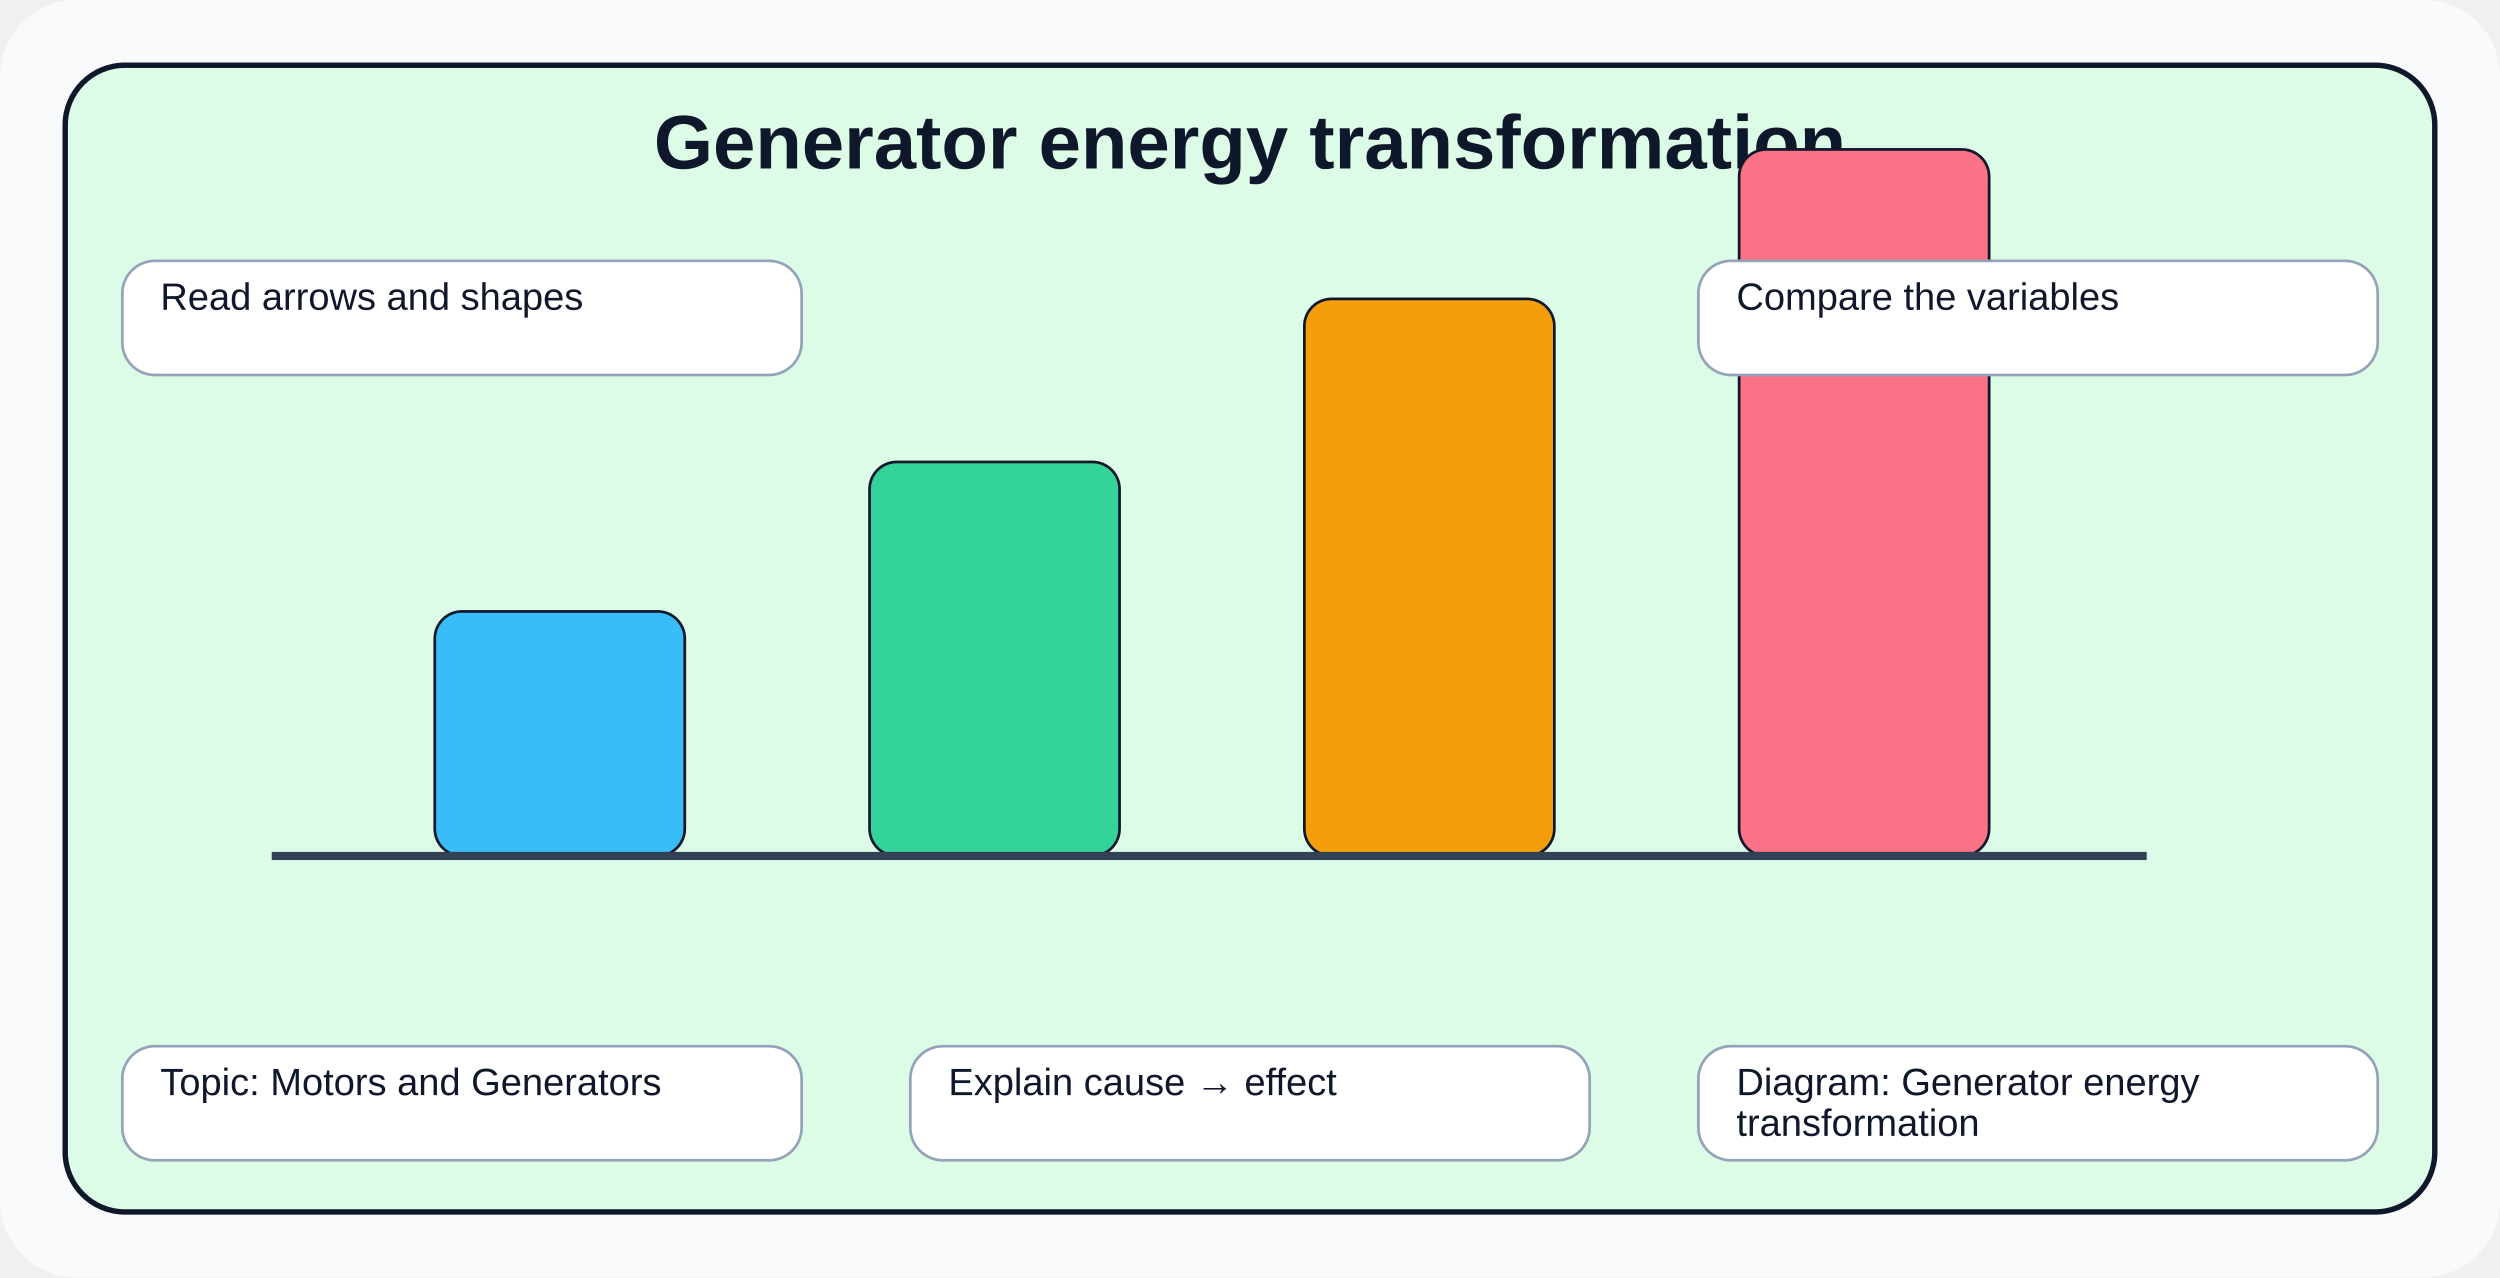
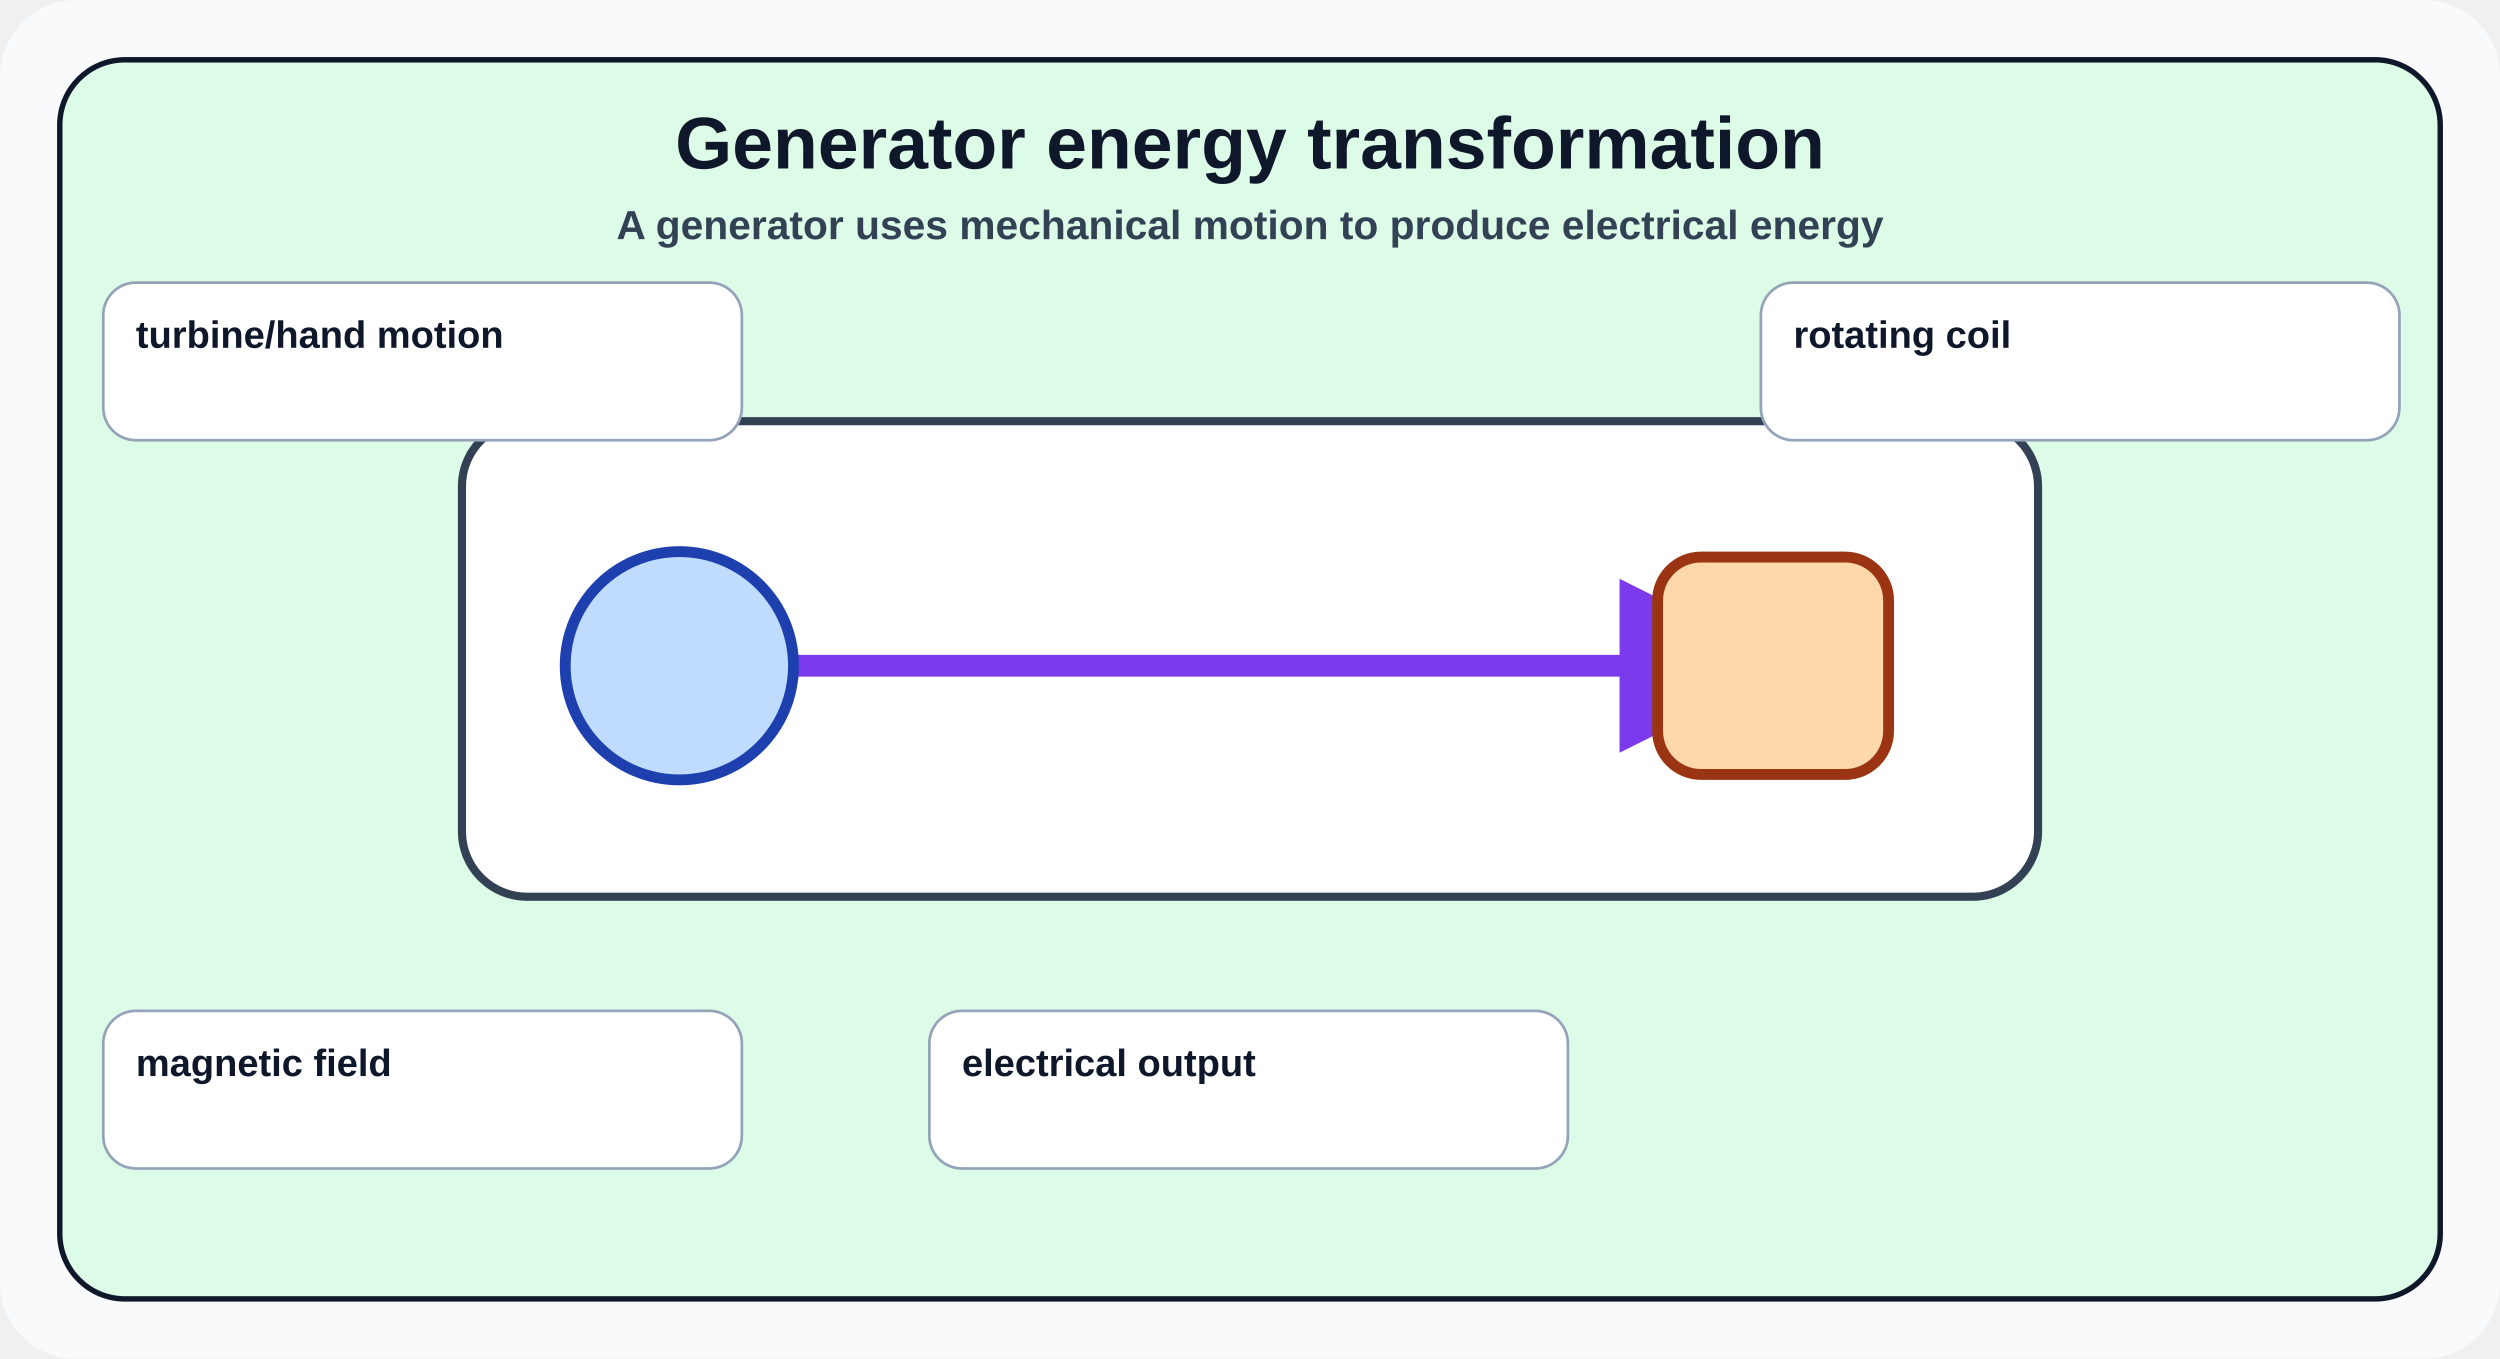
- <svg xmlns="http://www.w3.org/2000/svg" width="100%" height="470" viewBox="0 0 920 470" role="img" aria-labelledby="title desc">
-   <rect width="920" height="470" rx="28" fill="#f8fafc" />
-   <rect x="24" y="24" width="872" height="422" rx="22" fill="#dcfce7" stroke="#0f172a" stroke-width="2" />
-   <text x="460" y="62" text-anchor="middle" font-family="Arial, sans-serif" font-size="28" font-weight="700" fill="#0f172a">Generator energy transformation</text>
-   <rect x="160" y="225" width="92" height="90" rx="10" fill="#38bdf8" stroke="#0f172a" />
-   <rect x="320" y="170" width="92" height="145" rx="10" fill="#34d399" stroke="#0f172a" />
-   <rect x="480" y="110" width="92" height="205" rx="10" fill="#f59e0b" stroke="#0f172a" />
-   <rect x="640" y="55" width="92" height="260" rx="10" fill="#fb7185" stroke="#0f172a" />
-   <line x1="100" y1="315" x2="790" y2="315" stroke="#334155" stroke-width="3" />
-   <rect x="45" y="385" width="250" height="42" rx="12" fill="#ffffff" stroke="#94a3b8" />
-   <text x="59" y="403" font-family="Arial, sans-serif" font-size="14" fill="#0f172a">Topic: Motors and Generators</text>
-   <rect x="625" y="385" width="250" height="42" rx="12" fill="#ffffff" stroke="#94a3b8" />
-   <text x="639" y="403" font-family="Arial, sans-serif" font-size="14" fill="#0f172a">Diagram: Generator energy</text>
-   <text x="639" y="418" font-family="Arial, sans-serif" font-size="14" fill="#0f172a">transformation</text>
-   <rect x="45" y="96" width="250" height="42" rx="12" fill="#ffffff" stroke="#94a3b8" />
-   <text x="59" y="114" font-family="Arial, sans-serif" font-size="14" fill="#0f172a">Read arrows and shapes</text>
-   <rect x="625" y="96" width="250" height="42" rx="12" fill="#ffffff" stroke="#94a3b8" />
-   <text x="639" y="114" font-family="Arial, sans-serif" font-size="14" fill="#0f172a">Compare the variables</text>
-   <rect x="335" y="385" width="250" height="42" rx="12" fill="#ffffff" stroke="#94a3b8" />
-   <text x="349" y="403" font-family="Arial, sans-serif" font-size="14" fill="#0f172a">Explain cause → effect</text>
+ <svg xmlns="http://www.w3.org/2000/svg" width="100%" height="500" viewBox="0 0 920 500" role="img" aria-labelledby="title desc">
+   <rect width="920" height="500" rx="28" fill="#f8fafc" />
+   <rect x="22" y="22" width="876" height="456" rx="24" fill="#dcfce7" stroke="#0f172a" stroke-width="2" />
+   <text x="460" y="62" text-anchor="middle" font-family="Arial, sans-serif" font-size="27" font-weight="800" fill="#0f172a">Generator energy transformation</text>
+   <text x="460" y="88" text-anchor="middle" font-family="Arial, sans-serif" font-size="15" font-weight="600" fill="#334155">A generator uses mechanical motion to produce electrical energy</text>
+   <defs>
+     <marker id="arrow" markerWidth="12" markerHeight="12" refX="10" refY="6" orient="auto">
+       <path d="M2 2 L10 6 L2 10 Z" fill="#7c3aed" />
+     </marker>
+   </defs>
+   <rect x="170" y="155" width="580" height="175" rx="24" fill="#ffffff" stroke="#334155" stroke-width="3" />
+   <path d="M260 245 L660 245" stroke="#7c3aed" stroke-width="8" marker-end="url(#arrow)" />
+   <circle cx="250" cy="245" r="42" fill="#bfdbfe" stroke="#1e40af" stroke-width="4" />
+   <rect x="610" y="205" width="85" height="80" rx="16" fill="#fed7aa" stroke="#9a3412" stroke-width="4" />
+   <rect x="38" y="104" width="235" height="58" rx="12" fill="#ffffff" stroke="#94a3b8" />
+   <text x="50" y="128" text-anchor="start" font-family="Arial, sans-serif" font-size="14" font-weight="600" fill="#0f172a">turbine/hand motion</text>
+   <rect x="648" y="104" width="235" height="58" rx="12" fill="#ffffff" stroke="#94a3b8" />
+   <text x="660" y="128" text-anchor="start" font-family="Arial, sans-serif" font-size="14" font-weight="600" fill="#0f172a">rotating coil</text>
+   <rect x="38" y="372" width="235" height="58" rx="12" fill="#ffffff" stroke="#94a3b8" />
+   <text x="50" y="396" text-anchor="start" font-family="Arial, sans-serif" font-size="14" font-weight="600" fill="#0f172a">magnetic field</text>
+   <rect x="342" y="372" width="235" height="58" rx="12" fill="#ffffff" stroke="#94a3b8" />
+   <text x="354" y="396" text-anchor="start" font-family="Arial, sans-serif" font-size="14" font-weight="600" fill="#0f172a">electrical output</text>
</svg>
